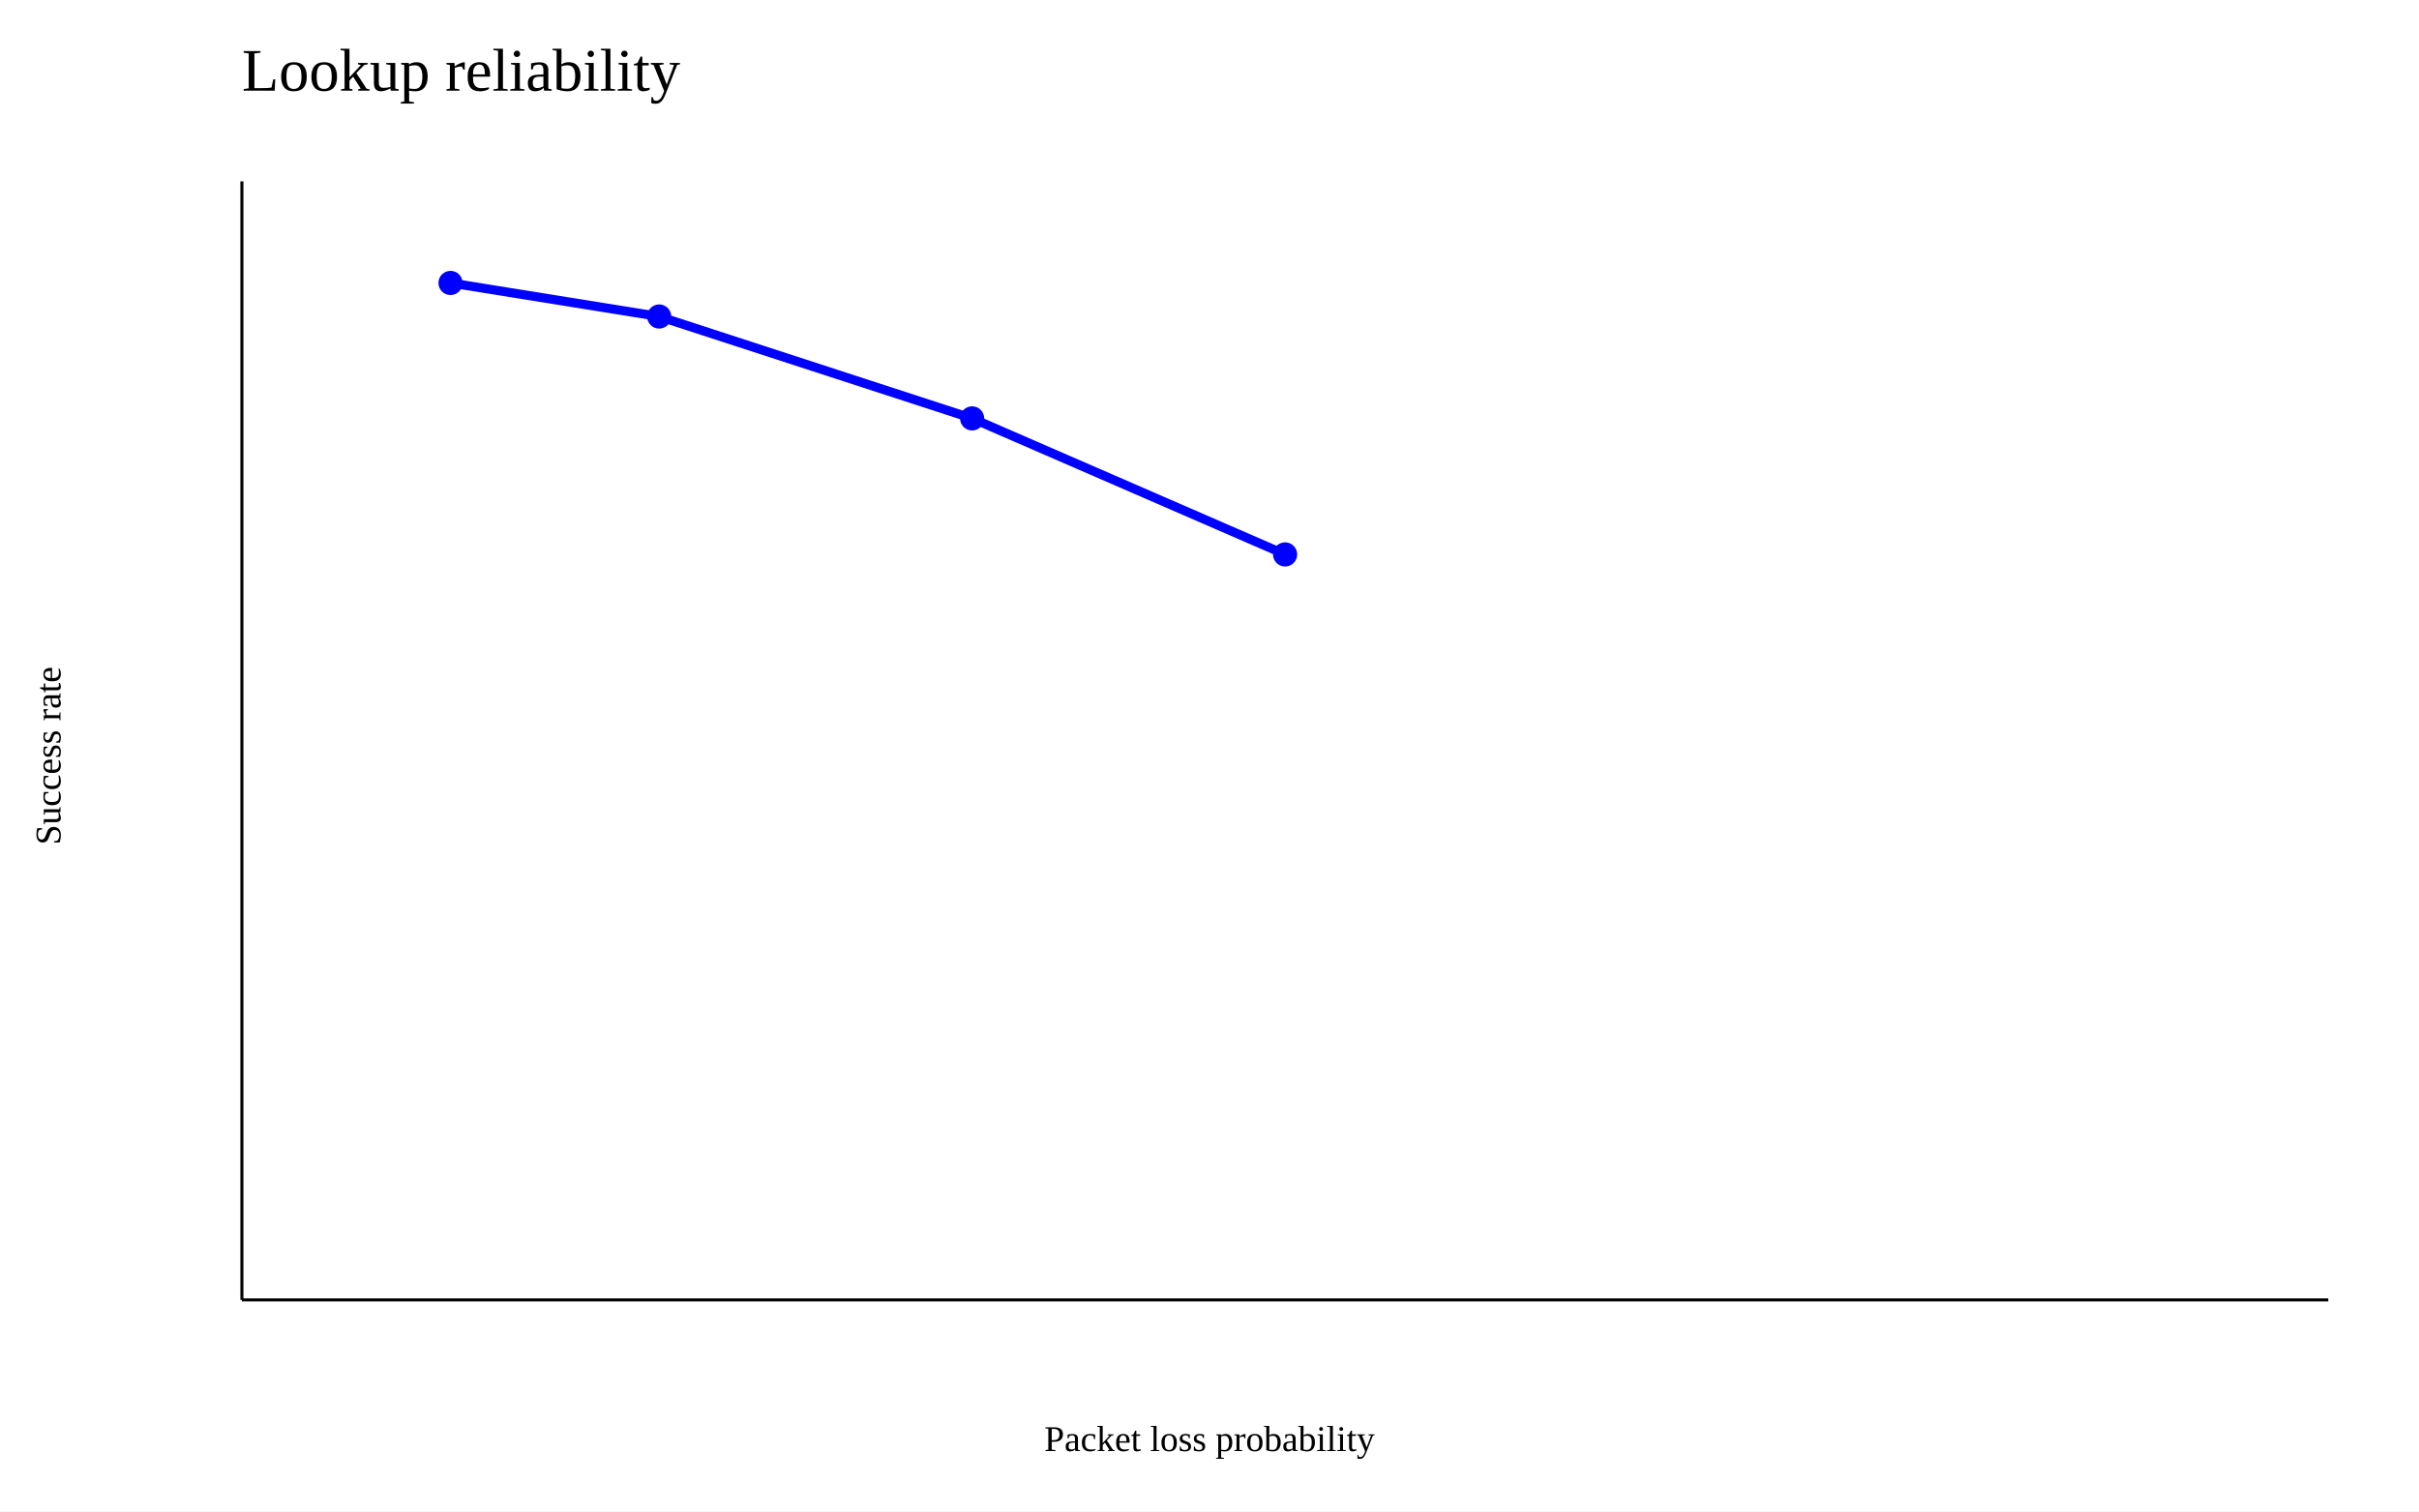
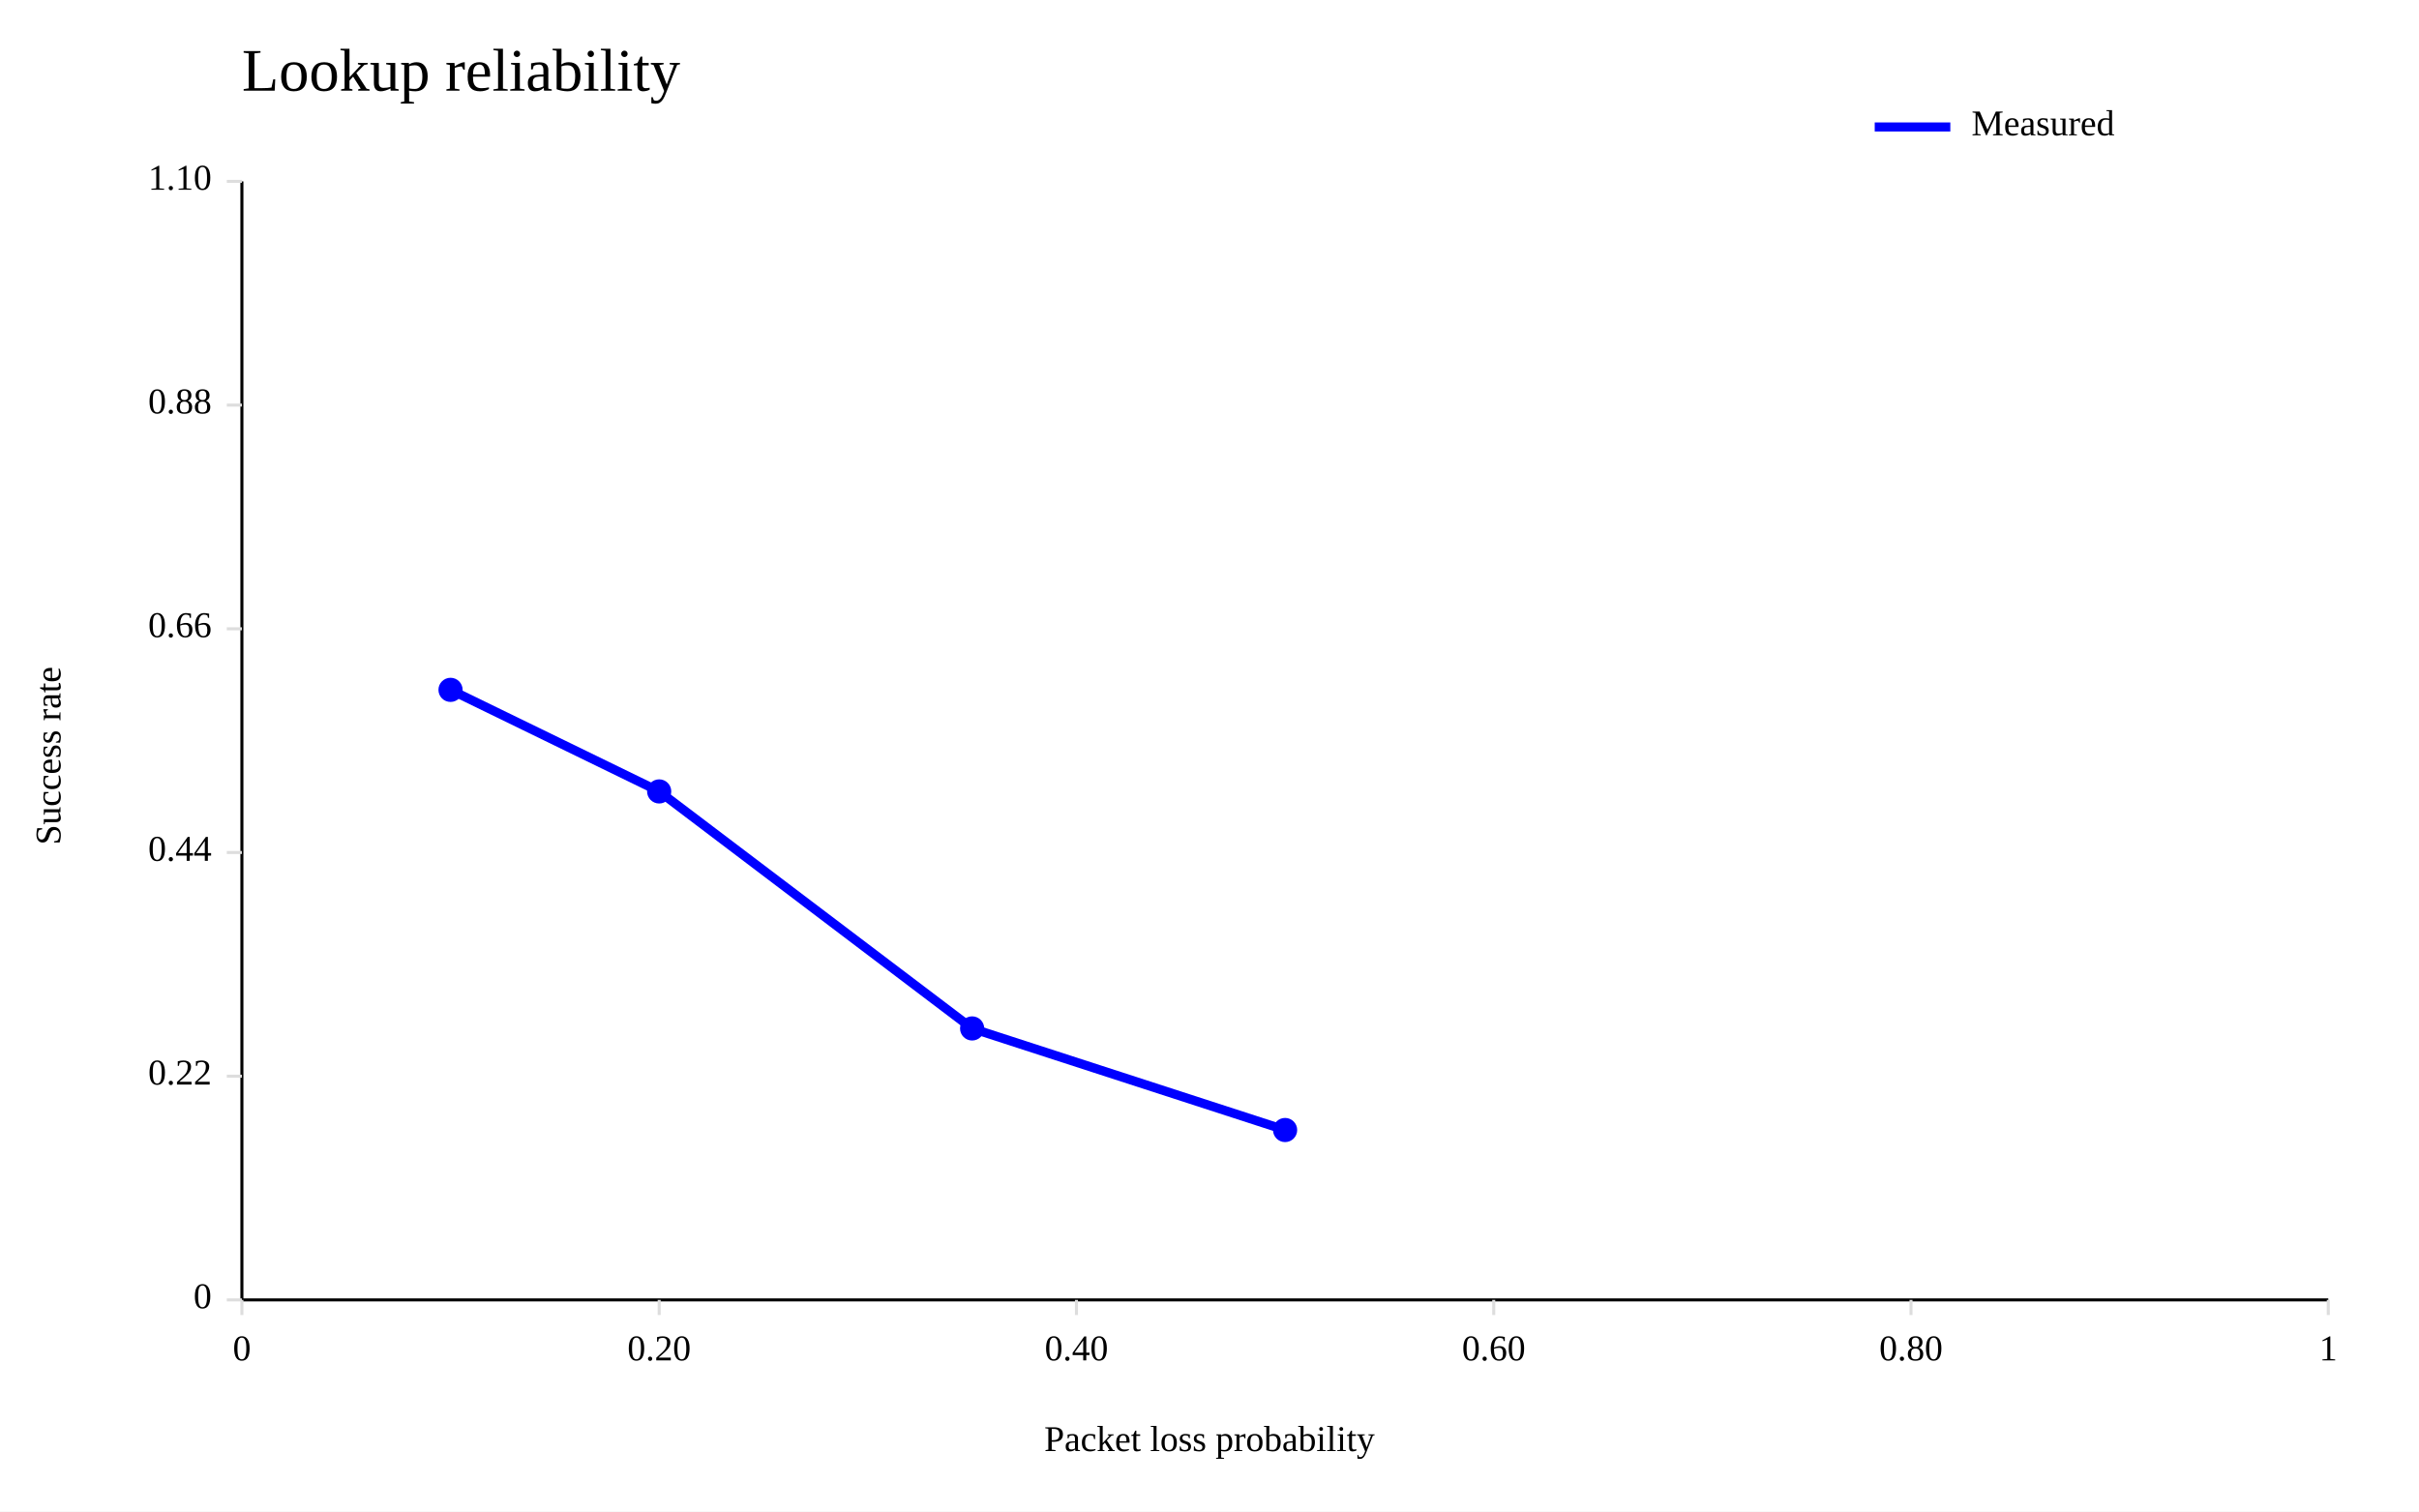
<svg xmlns="http://www.w3.org/2000/svg" width="800" height="500">
  <rect width="100%" height="100%" fill="white" />
  <text x="80" y="30" font-size="20">Lookup reliability</text>
  <line x1="80" y1="430" x2="770" y2="430" stroke="black" />
  <line x1="80" y1="60" x2="80" y2="430" stroke="black" />
  <text x="400" y="480" text-anchor="middle">Packet loss probability</text>
  <text x="20" y="250" transform="rotate(-90 20,250)" text-anchor="middle">Success rate</text>
-   <polyline fill="none" stroke="blue" stroke-width="3" points="149.0,93.6 218.0,104.7 321.5,138.4 425.0,183.4 " />
-   <circle cx="149.0" cy="93.6" r="4" fill="blue" />
-   <circle cx="218.0" cy="104.7" r="4" fill="blue" />
-   <circle cx="321.5" cy="138.4" r="4" fill="blue" />
-   <circle cx="425.0" cy="183.4" r="4" fill="blue" />
+   <line x1="80.0" y1="430" x2="80.0" y2="435" stroke="#dddddd" />
+   <text x="80.0" y="450" text-anchor="middle" font-size="12">0</text>
+   <line x1="75" y1="430.0" x2="80" y2="430.0" stroke="#dddddd" />
+   <text x="70" y="430.0" text-anchor="end" dominant-baseline="middle" font-size="12">0</text>
+   <line x1="218.0" y1="430" x2="218.0" y2="435" stroke="#dddddd" />
+   <text x="218.0" y="450" text-anchor="middle" font-size="12">0.20</text>
+   <line x1="75" y1="356.0" x2="80" y2="356.0" stroke="#dddddd" />
+   <text x="70" y="356.0" text-anchor="end" dominant-baseline="middle" font-size="12">0.22</text>
+   <line x1="356.0" y1="430" x2="356.0" y2="435" stroke="#dddddd" />
+   <text x="356.0" y="450" text-anchor="middle" font-size="12">0.40</text>
+   <line x1="75" y1="282.0" x2="80" y2="282.0" stroke="#dddddd" />
+   <text x="70" y="282.0" text-anchor="end" dominant-baseline="middle" font-size="12">0.44</text>
+   <line x1="494.0" y1="430" x2="494.0" y2="435" stroke="#dddddd" />
+   <text x="494.0" y="450" text-anchor="middle" font-size="12">0.60</text>
+   <line x1="75" y1="208.0" x2="80" y2="208.0" stroke="#dddddd" />
+   <text x="70" y="208.0" text-anchor="end" dominant-baseline="middle" font-size="12">0.66</text>
+   <line x1="632.0" y1="430" x2="632.0" y2="435" stroke="#dddddd" />
+   <text x="632.0" y="450" text-anchor="middle" font-size="12">0.80</text>
+   <line x1="75" y1="134.0" x2="80" y2="134.0" stroke="#dddddd" />
+   <text x="70" y="134.0" text-anchor="end" dominant-baseline="middle" font-size="12">0.88</text>
+   <line x1="770.0" y1="430" x2="770.0" y2="435" stroke="#dddddd" />
+   <text x="770.0" y="450" text-anchor="middle" font-size="12">1</text>
+   <line x1="75" y1="60.0" x2="80" y2="60.0" stroke="#dddddd" />
+   <text x="70" y="60.0" text-anchor="end" dominant-baseline="middle" font-size="12">1.10</text>
+   <polyline fill="none" stroke="blue" stroke-width="3" points="149.0,228.2 218.0,261.8 321.5,340.2 425.0,373.8 " />
+   <circle cx="149.0" cy="228.2" r="4" fill="blue" />
+   <circle cx="218.0" cy="261.8" r="4" fill="blue" />
+   <circle cx="321.5" cy="340.2" r="4" fill="blue" />
+   <circle cx="425.0" cy="373.8" r="4" fill="blue" />
+   <line x1="620" y1="42" x2="645" y2="42" stroke="blue" stroke-width="3" />
+   <text x="652" y="42" dominant-baseline="middle" font-size="12">Measured</text>
</svg>
